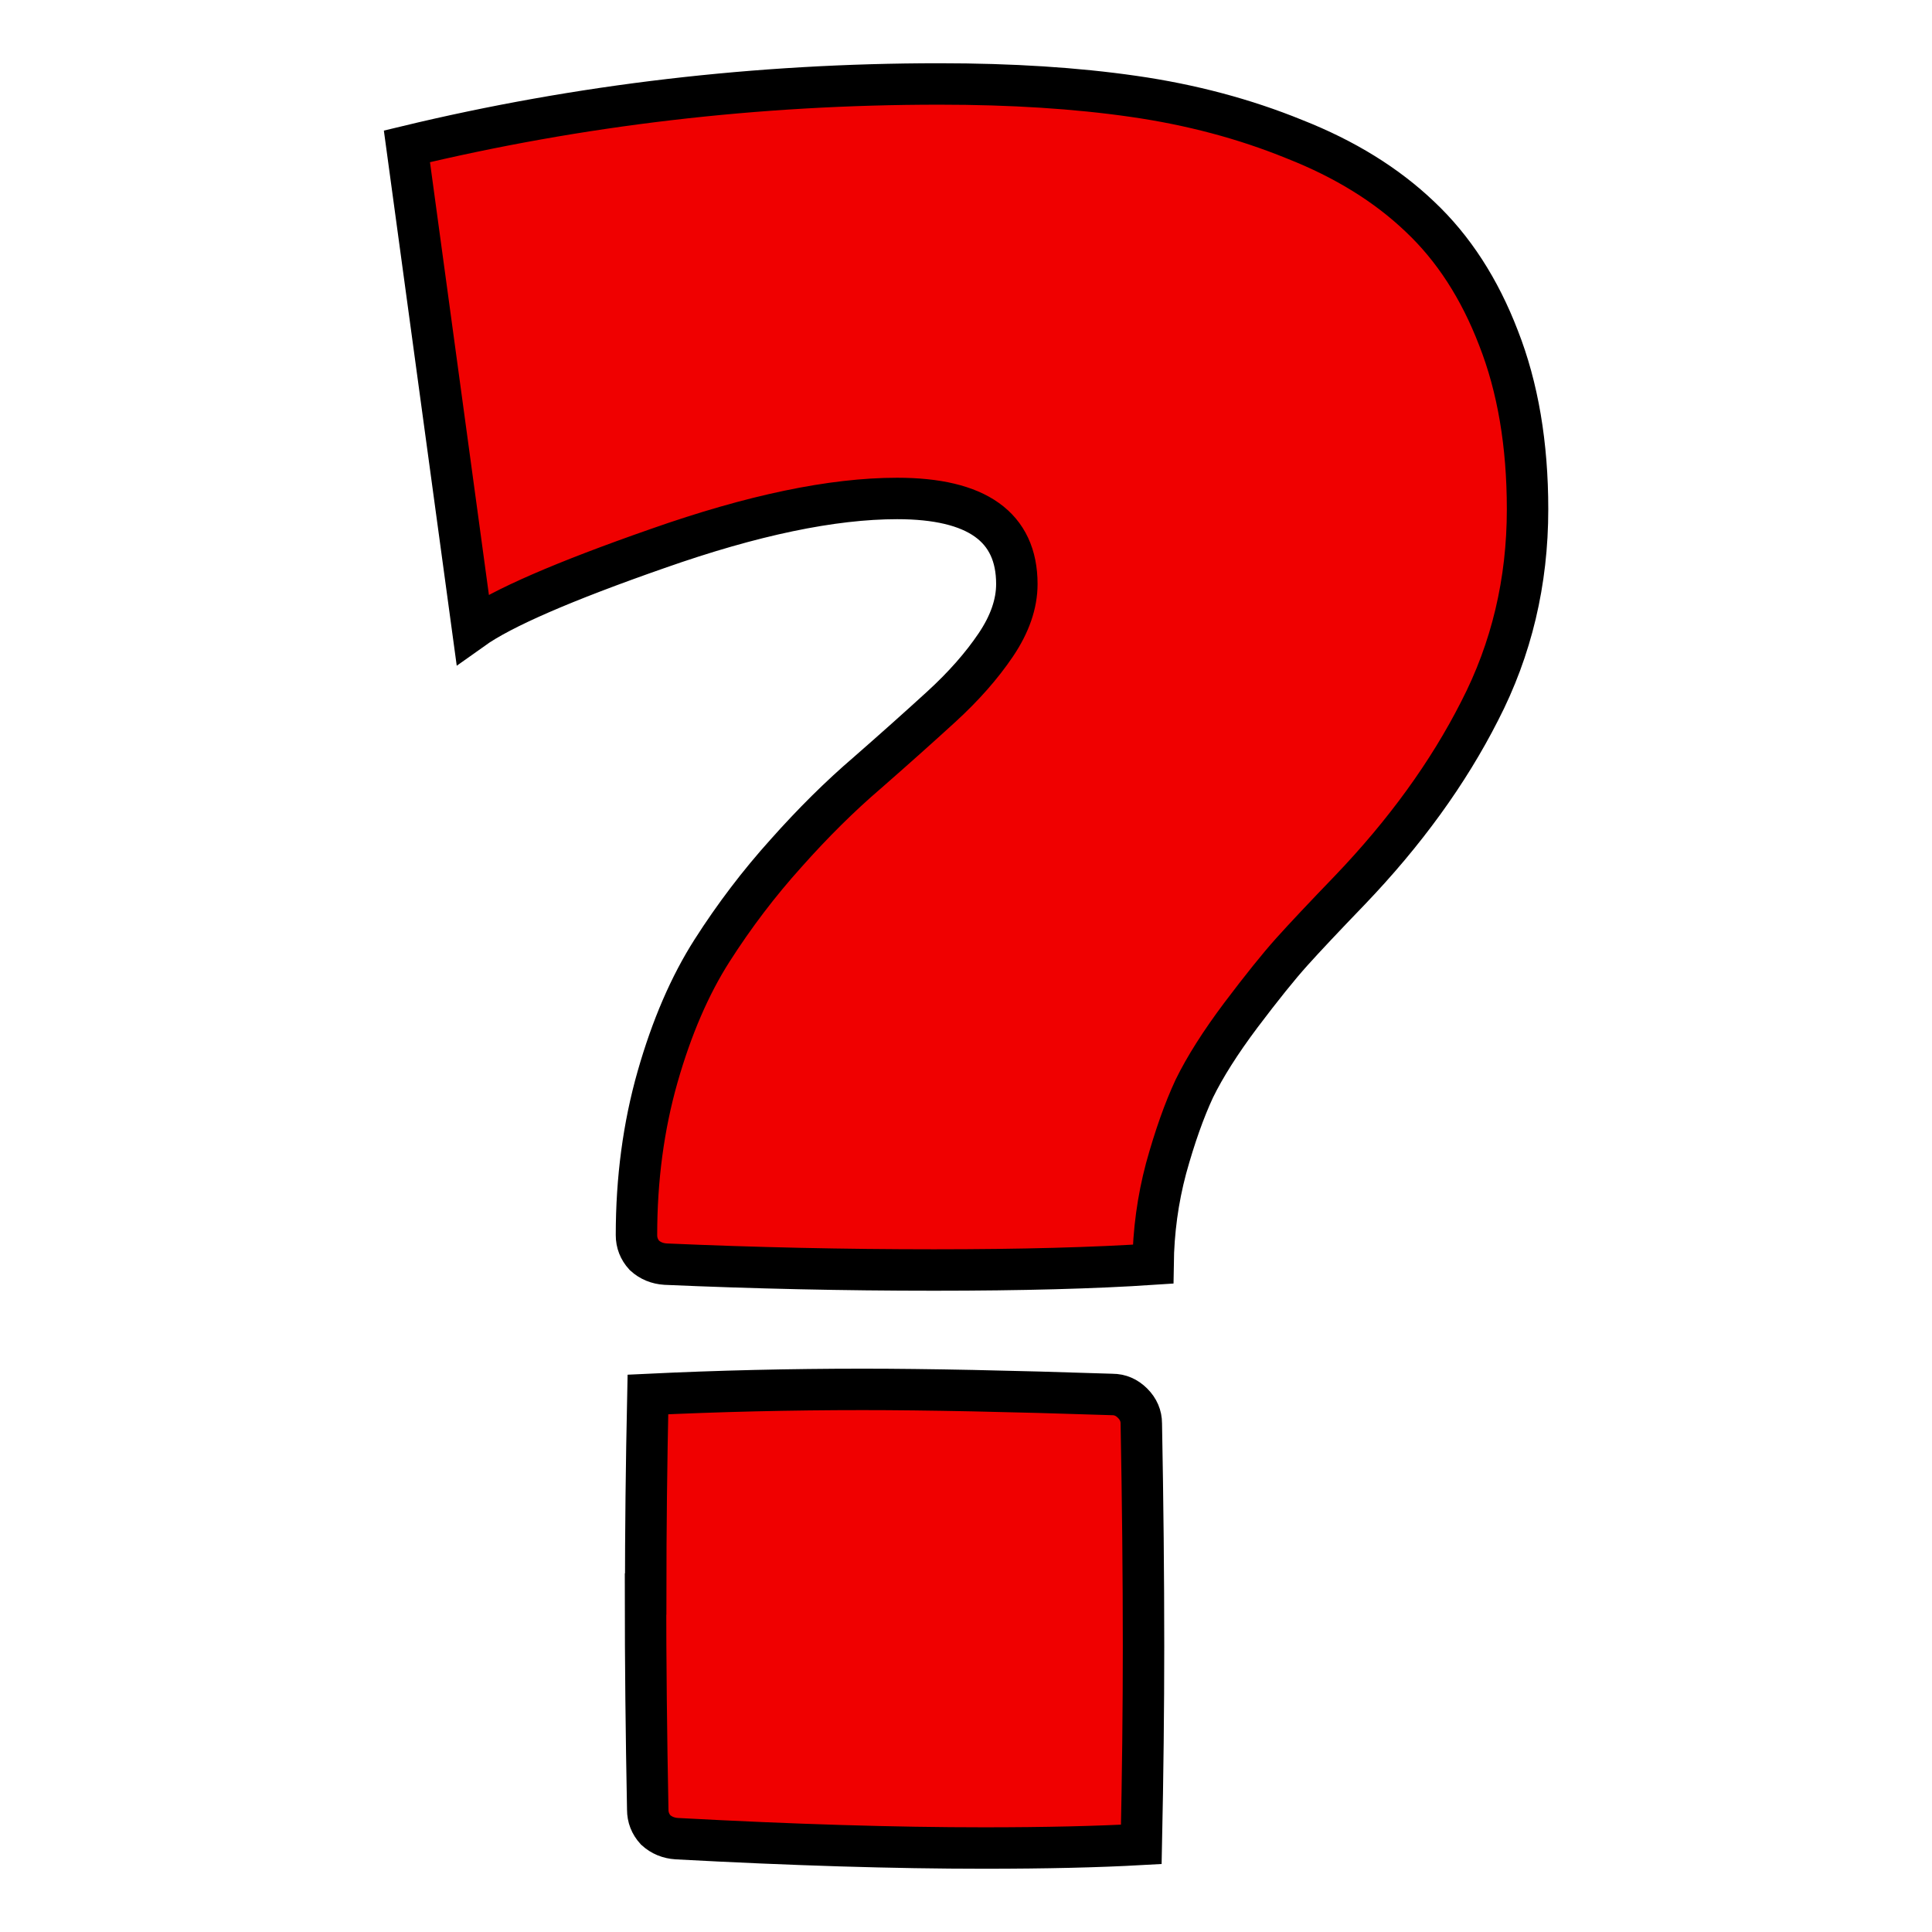
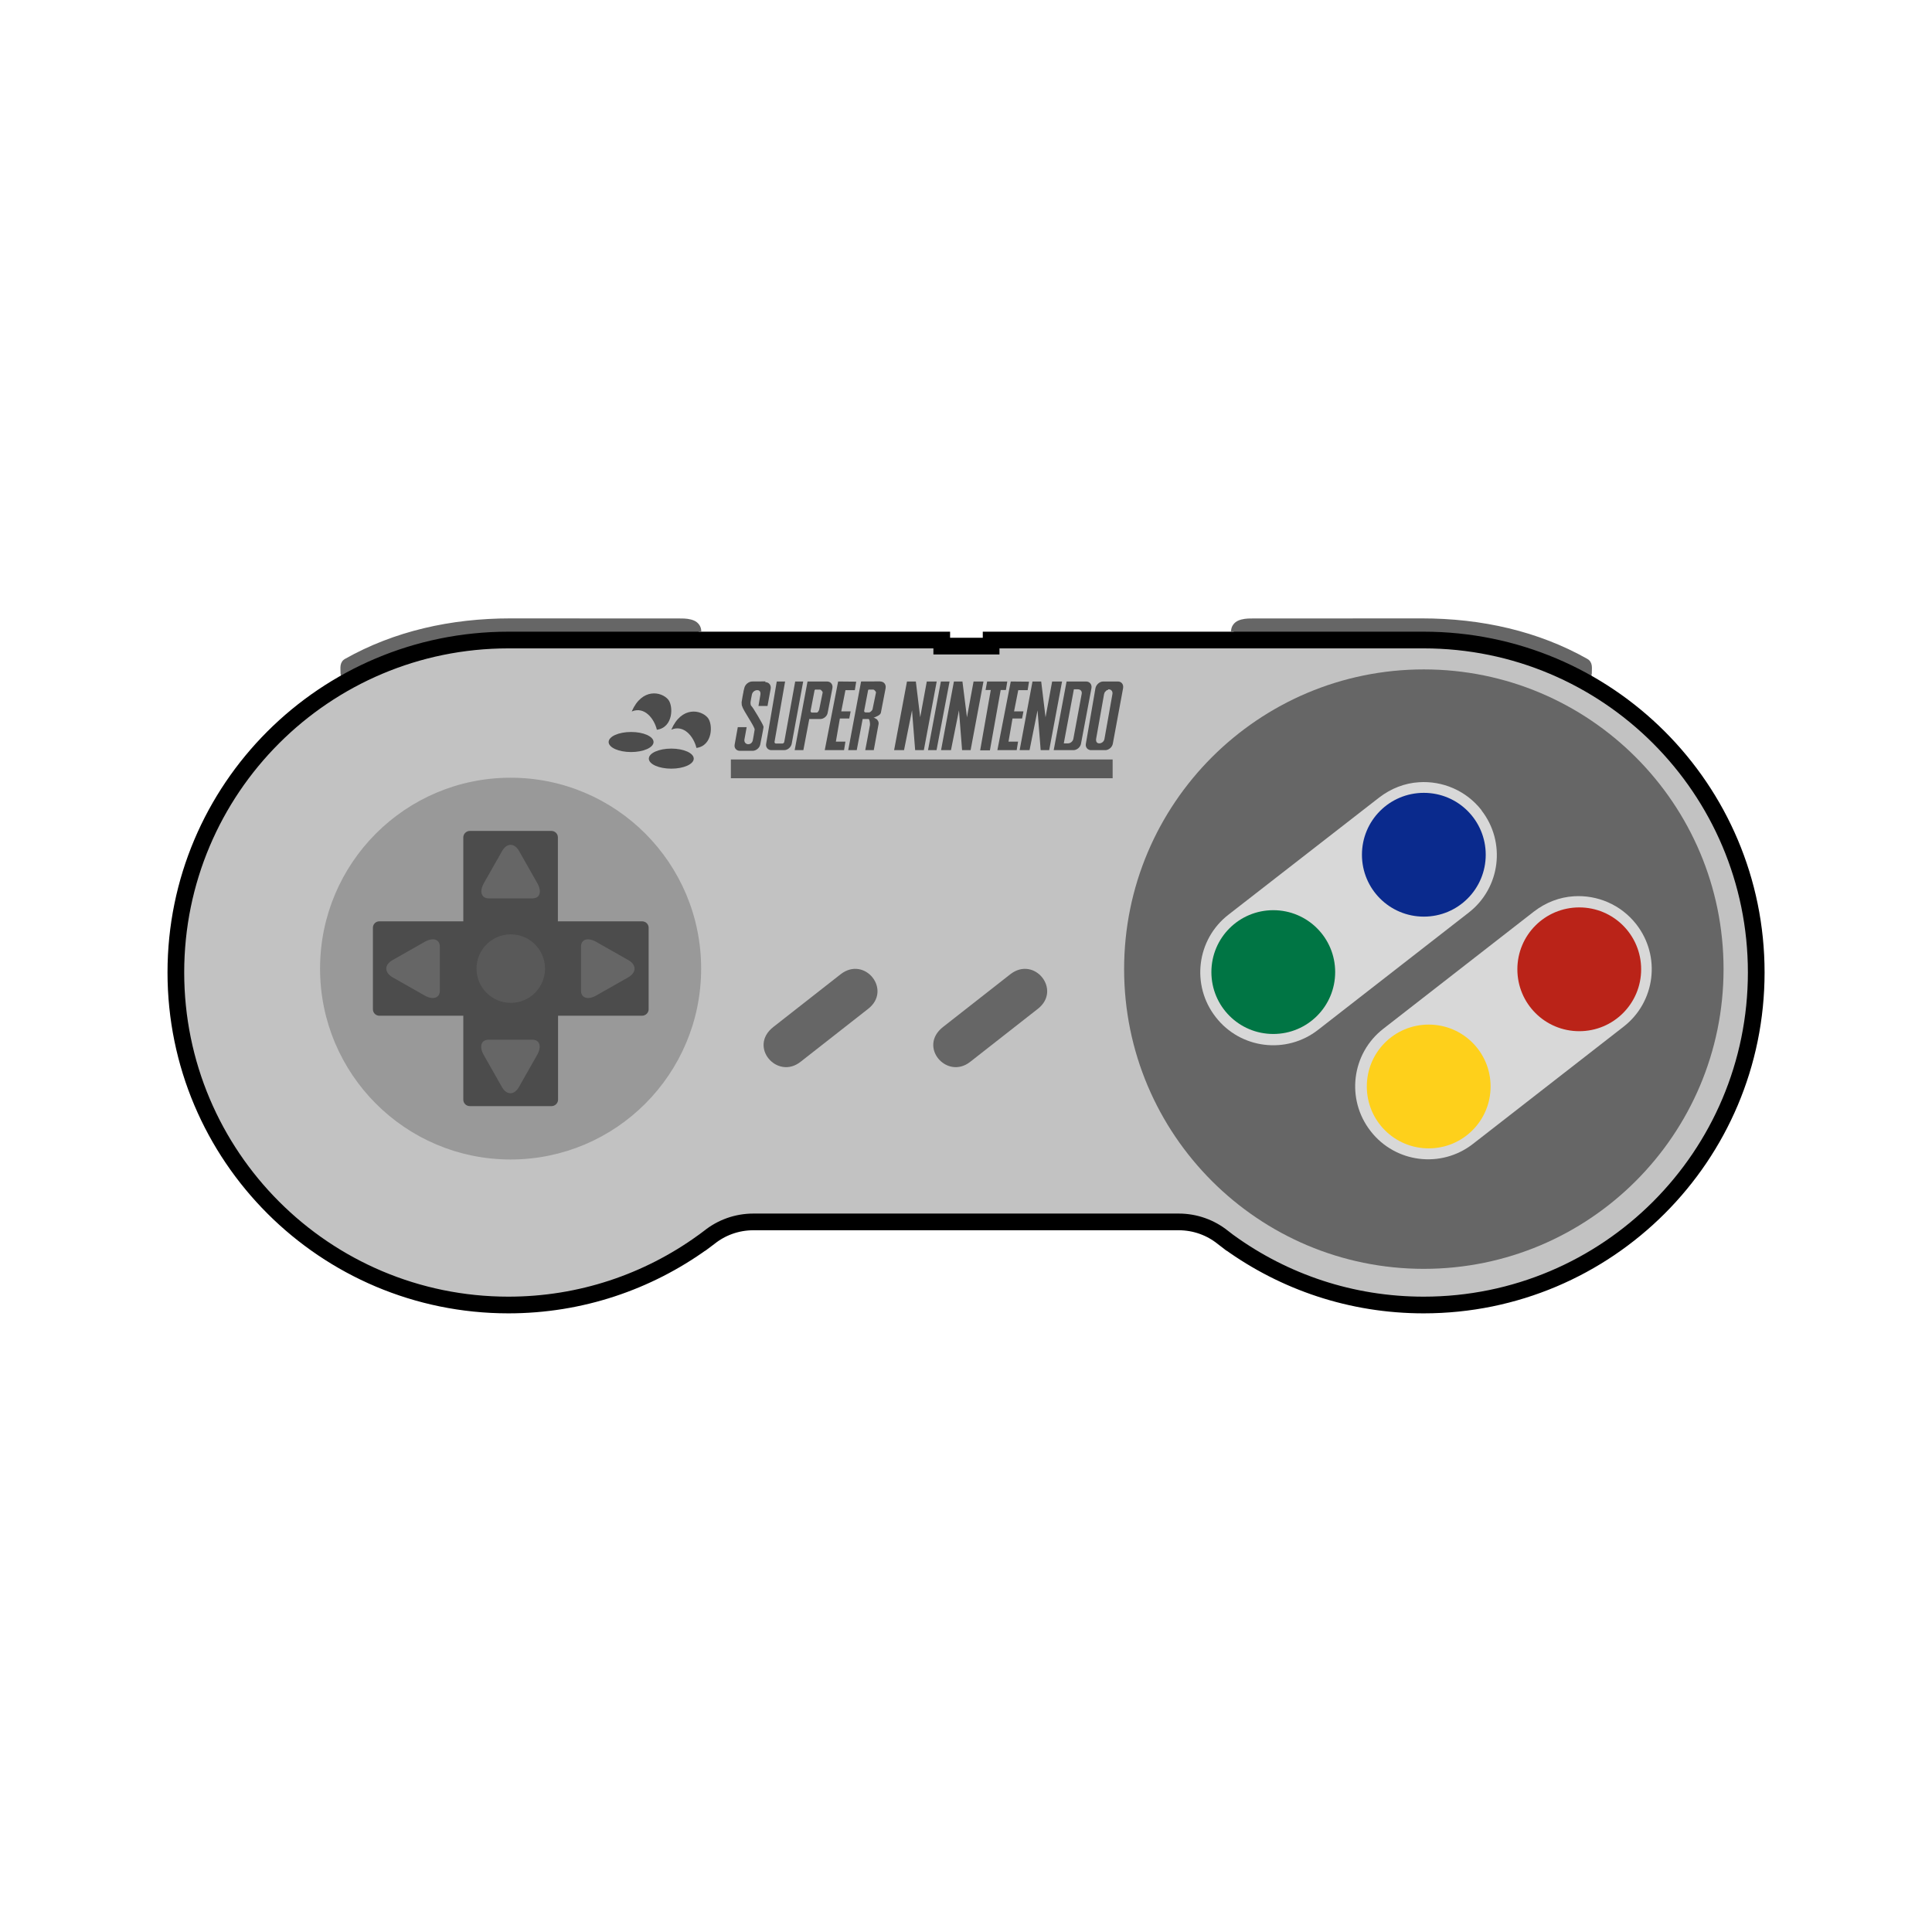
- <svg xmlns="http://www.w3.org/2000/svg" width="42" height="42" viewBox="0 0 11.113 11.113" version="1.1" id="svg4925">
+ <svg xmlns="http://www.w3.org/2000/svg" xmlns:ns1="https://www.boxy-svg.com/bx" width="42" height="42" viewBox="0 0 11.113 11.113" version="1.1" id="svg4925">
  <defs id="defs4919" />
  <g id="layer1" transform="translate(0,-285.8875)">
-     <g aria-label="?" style="font-style:normal;font-variant:normal;font-weight:normal;font-stretch:normal;font-size:18.723px;line-height:1.25;font-family:Digitalt;-inkscape-font-specification:Digitalt;letter-spacing:0px;word-spacing:0px;fill:#f00000;fill-opacity:1;stroke:#000000;stroke-width:0.261;stroke-miterlimit:4;stroke-dasharray:none;stroke-opacity:1" id="text4825" transform="matrix(0.913161,0,0,0.913161,1.938809,25.3087)">
-       <path d="m 1.944,295.4 q 0,-0.599 0.014,-1.257 0.667,-0.032 1.353,-0.032 0.603,0 1.572,0.032 0.073,0 0.128,0.055 0.055,0.055 0.055,0.128 0.014,0.741 0.014,1.403 0,0.59 -0.014,1.248 -0.411,0.023 -0.992,0.023 -0.841,0 -1.934,-0.059 -0.078,-0.005 -0.133,-0.055 -0.05,-0.055 -0.05,-0.128 -0.014,-0.718 -0.014,-1.358 z m -1.504,-9.119 q 1.632,-0.393 3.355,-0.393 0.681,0 1.221,0.078 0.544,0.078 1.015,0.27 0.475,0.187 0.791,0.489 0.315,0.297 0.494,0.763 0.183,0.466 0.183,1.079 0,0.686 -0.302,1.271 -0.297,0.585 -0.818,1.129 -0.242,0.251 -0.366,0.389 -0.123,0.137 -0.32,0.398 -0.192,0.256 -0.293,0.462 -0.096,0.206 -0.178,0.503 -0.078,0.293 -0.082,0.603 -0.553,0.037 -1.38,0.037 -0.85,0 -1.691,-0.037 -0.078,-0.005 -0.133,-0.055 -0.05,-0.055 -0.05,-0.128 0,-0.53 0.133,-0.997 0.133,-0.466 0.343,-0.795 0.21,-0.329 0.466,-0.613 0.256,-0.288 0.512,-0.507 0.256,-0.224 0.466,-0.416 0.21,-0.192 0.343,-0.389 0.133,-0.197 0.133,-0.384 0,-0.539 -0.754,-0.539 -0.613,0 -1.508,0.315 -0.891,0.311 -1.166,0.507 z" style="fill:#f00000;fill-opacity:1;stroke:#000000;stroke-width:0.261;stroke-miterlimit:4;stroke-dasharray:none;stroke-opacity:1" id="path4827" />
+     <g id="g5490" transform="translate(-1e-7,3.169167e-6)">
+       <path ns1:origin="0 0" style="fill:#666666;fill-opacity:1;stroke-width:0.024" d="m 7.196,289.445 c -0.023,0 -0.05,0.002 -0.073,0.012 -0.023,0.01 -0.042,0.032 -0.042,0.063 h 0.015 c -2.597e-4,0.006 4.958e-4,0.015 0.008,0.015 l 1.05,-0.003 c 0.375,0.011 0.701,0.12 0.987,0.294 0.012,0.006 0.017,-0.007 0.017,-0.011 -8.498e-4,-0.02 -0.002,-0.036 -0.004,-0.049 h 0.002 c 0,-0.02 0.002,-0.035 0,-0.05 -0.002,-0.015 -0.01,-0.03 -0.025,-0.038 -1.416e-4,-9e-5 9.44e-5,-4.5e-4 0,-4.9e-4 -1.416e-4,-5e-5 -3.541e-4,9e-5 -4.721e-4,0 -0.282,-0.159 -0.607,-0.233 -0.952,-0.233 z" id="path7-9" />
+       <path ns1:origin="0 1" style="fill:#666666;fill-opacity:1;stroke-width:0.024" d="m 3.919,289.445 c 0.023,0 0.05,0.002 0.073,0.012 0.023,0.01 0.042,0.032 0.042,0.063 h -0.015 c 2.596e-4,0.006 -4.957e-4,0.015 -0.008,0.015 l -1.05,-0.003 c -0.375,0.011 -0.701,0.12 -0.987,0.294 -0.012,0.006 -0.017,-0.007 -0.017,-0.011 8.5e-4,-0.02 0.002,-0.036 0.004,-0.049 h -0.002 c 0,-0.02 -0.002,-0.035 0,-0.05 0.002,-0.015 0.01,-0.03 0.025,-0.038 1.417e-4,-9e-5 -9.44e-5,-4.5e-4 0,-4.9e-4 1.417e-4,-5e-5 3.542e-4,9e-5 4.722e-4,0 0.282,-0.159 0.607,-0.233 0.952,-0.233 z" id="path-7-2" />
+       <path ns1:origin="0.5 0.5" style="fill:#c2c2c2;fill-opacity:1;stroke:#000000;stroke-width:0.096;stroke-miterlimit:4;stroke-dasharray:none;stroke-opacity:1" d="m 2.925,289.569 h 2.112 0.38 v 0.02 0.015 h 0.015 0.254 0.015 v -0.015 -0.02 h 0.376 2.112 c 1.057,0 1.913,0.856 1.913,1.912 0,1.057 -0.856,1.913 -1.913,1.913 -0.417,0 -0.802,-0.133 -1.117,-0.36 h -4.485e-4 l -0.039,-0.03 c -0.069,-0.055 -0.157,-0.088 -0.253,-0.088 H 6.062 5.051 4.334 c -0.096,0 -0.184,0.033 -0.253,0.088 l -0.04,0.03 h -4.488e-4 c -0.314,0.226 -0.699,0.36 -1.116,0.36 -1.056,0 -1.913,-0.856 -1.913,-1.913 0,-1.056 0.856,-1.912 1.913,-1.912 z" id="path-11-5" />
+       <path clip-path="url(#clipPath16)" ns1:origin="0.5 0.5" d="m 4.021,291.459 c 0,0.6 -0.485,1.086 -1.084,1.086 -0.599,0 -1.084,-0.486 -1.084,-1.086 0,-0.6 0.485,-1.086 1.084,-1.086 0.599,0 1.084,0.486 1.084,1.086" style="fill:#999999;fill-opacity:1;fill-rule:nonzero;stroke:#999999;stroke-width:0.024" id="path42-8" />
+       <path clip-path="url(#clipPath16)" ns1:origin="0.5 0.5" d="m 9.914,291.462 c 0,0.952 -0.772,1.724 -1.724,1.724 -0.952,0 -1.724,-0.772 -1.724,-1.724 0,-0.952 0.772,-1.724 1.724,-1.724 0.952,0 1.724,0.772 1.724,1.724" style="fill:#666666;fill-opacity:1;fill-rule:nonzero;stroke:none;stroke-width:0.024" id="path50-2" />
+       <path clip-path="url(#clipPath16)" ns1:origin="0.5 0.5" d="M 3.692,291.187 H 3.209 v -0.483 c 0,-0.021 -0.017,-0.037 -0.038,-0.037 H 2.703 c -0.021,0 -0.038,0.017 -0.038,0.037 v 0.483 H 2.182 c -0.021,0 -0.037,0.017 -0.037,0.037 v 0.469 c 0,0.021 0.017,0.037 0.037,0.037 h 0.483 v 0.483 c 0,0.021 0.017,0.037 0.038,0.037 h 0.469 c 0.021,0 0.038,-0.017 0.038,-0.037 v -0.483 h 0.483 c 0.021,0 0.038,-0.017 0.038,-0.037 v -0.469 c 0,-0.021 -0.017,-0.037 -0.038,-0.037" style="fill:#4c4c4c;fill-opacity:1;fill-rule:nonzero;stroke:none;stroke-width:0.024" id="path70-8" />
+       <path clip-path="url(#clipPath16)" ns1:origin="0.5 0.5" d="m 2.258,291.41 c -0.048,0.027 -0.048,0.071 0,0.098 l 0.185,0.105 c 0.048,0.027 0.087,0.015 0.087,-0.028 v -0.252 c 0,-0.043 -0.039,-0.055 -0.087,-0.028 l -0.185,0.105 c -0.048,0.027 -0.048,0.071 0,0.099 l 0.185,0.105 c 0.048,0.027 0.087,0.014 0.087,-0.028 v -0.252 c 0,-0.043 -0.039,-0.055 -0.087,-0.028 z" style="fill:#666666;fill-opacity:1;fill-rule:nonzero;stroke:none;stroke-width:0.024" id="path90-9" />
+       <path clip-path="url(#clipPath16)" ns1:origin="0.5 0.5" d="m 3.614,291.41 c 0.048,0.027 0.048,0.071 0,0.098 l -0.185,0.105 c -0.048,0.027 -0.087,0.015 -0.087,-0.028 v -0.252 c 0,-0.043 0.039,-0.055 0.087,-0.028 l 0.185,0.105 c 0.048,0.027 0.048,0.071 0,0.099 l -0.185,0.105 c -0.048,0.027 -0.087,0.014 -0.087,-0.028 v -0.252 c 0,-0.043 0.039,-0.055 0.087,-0.028 z" style="fill:#666666;fill-opacity:1;fill-rule:nonzero;stroke:none;stroke-width:0.024" id="path94-3" />
+       <path clip-path="url(#clipPath16)" ns1:origin="0.5 0.5" d="m 2.986,290.783 c -0.027,-0.048 -0.071,-0.048 -0.098,0 l -0.105,0.185 c -0.027,0.048 -0.014,0.087 0.028,0.087 h 0.252 c 0.043,0 0.055,-0.039 0.028,-0.087 l -0.105,-0.185 c -0.027,-0.048 -0.071,-0.048 -0.098,0 l -0.105,0.185 c -0.027,0.048 -0.014,0.087 0.028,0.087 h 0.252 c 0.043,0 0.055,-0.039 0.028,-0.087 z" style="fill:#666666;fill-opacity:1;fill-rule:nonzero;stroke:none;stroke-width:0.024" id="path98-6" />
+       <path clip-path="url(#clipPath16)" ns1:origin="0.5 0.5" d="m 2.985,292.14 c -0.027,0.048 -0.071,0.048 -0.098,0 l -0.105,-0.185 c -0.027,-0.048 -0.014,-0.087 0.028,-0.087 h 0.252 c 0.043,0 0.055,0.039 0.028,0.087 l -0.105,0.185 c -0.027,0.048 -0.071,0.048 -0.098,0 L 2.782,291.955 c -0.027,-0.048 -0.014,-0.087 0.028,-0.087 h 0.252 c 0.043,0 0.055,0.039 0.028,0.087 z" style="fill:#666666;fill-opacity:1;fill-rule:nonzero;stroke:none;stroke-width:0.024" id="path102-8" />
+       <path clip-path="url(#clipPath16)" ns1:origin="0.5 0.5" d="m 4.993,291.691 -0.388,0.304 c -0.134,0.106 -0.302,-0.086 -0.157,-0.2 l 0.388,-0.304 c 0.139,-0.107 0.297,0.092 0.157,0.2" style="fill:#666666;fill-opacity:1;fill-rule:nonzero;stroke:none;stroke-width:0.024" id="path-4-0" />
+       <path clip-path="url(#clipPath16)" ns1:origin="0.5 0.5" d="m 5.969,291.691 -0.388,0.304 c -0.134,0.106 -0.302,-0.086 -0.157,-0.2 l 0.388,-0.304 c 0.139,-0.107 0.297,0.092 0.157,0.2" style="fill:#666666;fill-opacity:1;fill-rule:nonzero;stroke:none;stroke-width:0.024" id="path-2-2" />
+       <path ns1:origin="0.5 0.5" style="fill:#f4f4f4;stroke-width:0.024" d="m 7.324,291.122 c -0.197,0 -0.356,0.16 -0.356,0.357 0,0.197 0.16,0.357 0.356,0.357 0.197,0 0.357,-0.16 0.357,-0.357 0,-0.197 -0.16,-0.357 -0.357,-0.357 z m 0,0.03 c 0.18,0 0.326,0.146 0.326,0.326 0,0.18 -0.146,0.326 -0.326,0.326 -0.18,0 -0.326,-0.146 -0.326,-0.326 0,-0.18 0.146,-0.326 0.326,-0.326 z" id="circle35-1" />
+       <path ns1:origin="0.5 0.5" style="fill:#f4f4f4;stroke-width:0.024" d="m 8.19,290.448 c -0.197,0 -0.356,0.16 -0.356,0.357 0,0.197 0.159,0.356 0.356,0.356 0.197,0 0.357,-0.16 0.357,-0.356 0,-0.197 -0.16,-0.357 -0.357,-0.357 z m 0,0.03 c 0.18,0 0.326,0.146 0.326,0.326 0,0.18 -0.146,0.326 -0.326,0.326 -0.18,0 -0.326,-0.146 -0.326,-0.326 0,-0.18 0.146,-0.326 0.326,-0.326 z" id="circle37-0" />
+       <path ns1:origin="0.5 0.5" style="fill:#f4f4f4;stroke-width:0.024" d="m 8.218,291.781 c -0.197,0 -0.356,0.16 -0.356,0.357 0,0.197 0.16,0.356 0.356,0.356 0.197,0 0.356,-0.159 0.356,-0.356 0,-0.197 -0.159,-0.357 -0.356,-0.357 z m 0,0.03 c 0.18,0 0.326,0.146 0.326,0.326 0,0.18 -0.145,0.326 -0.326,0.326 -0.18,0 -0.326,-0.145 -0.326,-0.326 0,-0.18 0.146,-0.326 0.326,-0.326 z" id="circle41-8" />
+       <path ns1:origin="0.5 0.5" style="fill:#f4f4f4;stroke-width:0.024" d="m 9.084,291.106 c -0.197,0 -0.357,0.16 -0.357,0.356 0,0.197 0.16,0.356 0.357,0.356 0.197,0 0.357,-0.16 0.357,-0.356 0,-0.197 -0.16,-0.356 -0.357,-0.356 z m 0,0.03 c 0.18,0 0.326,0.146 0.326,0.326 0,0.18 -0.146,0.326 -0.326,0.326 -0.18,0 -0.326,-0.146 -0.326,-0.326 0,-0.18 0.146,-0.326 0.326,-0.326 z" id="circle43-5" />
+       <path id="path57-0" ns1:origin="0 0" style="fill:#d8d8d8;stroke-width:0.024" d="m 9.412,291.204 c 0.143,0.183 0.11,0.447 -0.073,0.589 l -0.866,0.674 c -0.183,0.143 -0.447,0.11 -0.589,-0.073 -0.143,-0.183 -0.11,-0.447 0.073,-0.589 l 0.866,-0.674 c 0.069,-0.053 0.148,-0.083 0.229,-0.088 0.134,-0.009 0.271,0.047 0.36,0.161 z" />
+       <path ns1:origin="0.5 0.5" style="fill:#ba2318;fill-opacity:1;stroke-width:0.024" d="m 9.084,291.107 c 0.197,0 0.356,0.159 0.356,0.356 0,0.197 -0.159,0.356 -0.356,0.356 -0.197,0 -0.356,-0.159 -0.356,-0.356 0,-0.197 0.159,-0.356 0.356,-0.356 z" id="path-5-6" />
+       <path id="path60-4" ns1:origin="0 0" style="fill:#d8d8d8;stroke-width:0.024" d="m 8.521,290.548 c 0.143,0.183 0.11,0.447 -0.073,0.589 l -0.866,0.674 c -0.183,0.143 -0.447,0.11 -0.589,-0.073 -0.143,-0.183 -0.11,-0.447 0.073,-0.589 L 7.933,290.475 c 0.069,-0.053 0.148,-0.083 0.229,-0.088 0.134,-0.009 0.271,0.047 0.36,0.161 z" />
+       <path ns1:origin="0.5 0.5" style="fill:#0a2a8d;fill-opacity:1;stroke-width:0.024" d="m 8.19,290.448 c 0.197,0 0.356,0.159 0.356,0.356 0,0.197 -0.159,0.356 -0.356,0.356 -0.197,0 -0.356,-0.159 -0.356,-0.356 0,-0.197 0.159,-0.356 0.356,-0.356 z" id="path-6-6" />
+       <path ns1:origin="0.5 0.5" style="fill:#fed01b;fill-opacity:1;stroke-width:0.024" d="m 8.218,291.781 c 0.197,0 0.356,0.159 0.356,0.356 0,0.197 -0.159,0.356 -0.356,0.356 -0.197,0 -0.356,-0.159 -0.356,-0.356 0,-0.197 0.159,-0.356 0.356,-0.356 z" id="path-1-2" />
+       <path ns1:origin="0.5 0.5" style="fill:#007544;fill-opacity:1;stroke-width:0.024" d="m 7.324,291.123 c 0.197,0 0.356,0.159 0.356,0.356 0,0.197 -0.159,0.356 -0.356,0.356 -0.197,0 -0.356,-0.159 -0.356,-0.356 0,-0.197 0.159,-0.356 0.356,-0.356 z" id="path-10-5" />
+       <path clip-path="url(#clipPath16)" ns1:origin="0.5 0.5" d="m 3.135,291.459 c 0,0.109 -0.088,0.197 -0.197,0.197 -0.109,0 -0.197,-0.088 -0.197,-0.197 0,-0.109 0.088,-0.197 0.197,-0.197 0.109,0 0.197,0.088 0.197,0.197" style="fill:#666666;fill-opacity:0.5;fill-rule:nonzero;stroke:none;stroke-width:0.024" id="path-18-8" />
+       <path id="path-3-2" d="m 4.403,289.807 -0.076,4.4e-4 c -0.021,0 -0.042,0.018 -0.046,0.039 v 4.5e-4 4.6e-4 l -4.527e-4,4.5e-4 v 8.8e-4 4.6e-4 l -4.527e-4,8.8e-4 v 4.5e-4 l -4.526e-4,8.8e-4 v 8.9e-4 l -4.527e-4,8.8e-4 v 8.8e-4 8.8e-4 l -4.526e-4,8.8e-4 -4.526e-4,0.002 -8.827e-4,0.003 -4.526e-4,0.003 -8.827e-4,0.003 v 0.004 l -8.826e-4,0.003 -8.827e-4,0.004 -8.826e-4,0.004 -8.827e-4,0.006 -8.827e-4,0.004 -8.827e-4,0.004 -4.526e-4,0.003 -4.526e-4,0.004 -8.827e-4,0.004 -4.526e-4,0.004 -4.527e-4,0.002 -4.526e-4,0.003 -4.527e-4,0.003 v 8.8e-4 l -4.526e-4,8.8e-4 v 8.8e-4 8.8e-4 l -4.526e-4,9e-4 v 4.4e-4 8.8e-4 l -4.527e-4,8.9e-4 v 4.5e-4 4.5e-4 c -3.847e-4,0.009 9.997e-4,0.022 0.004,0.025 0.004,0.021 0.073,0.118 0.071,0.133 -0.002,0.015 -0.01,0.058 -0.01,0.058 -0.002,0.015 -0.012,0.026 -0.027,0.026 -0.014,0 -0.024,-0.012 -0.022,-0.026 l 0.013,-0.072 h -0.051 l -0.018,0.1 c -0.004,0.02 0.01,0.036 0.03,0.036 h 0.073 c 0.02,0 0.04,-0.016 0.044,-0.036 0,0 0.019,-0.094 0.019,-0.1 -7.06e-5,-0.007 -0.002,-0.008 -0.002,-0.008 0,-0.007 -0.061,-0.11 -0.068,-0.114 -0.003,-0.002 -0.005,-0.011 -0.005,-0.018 -9.46e-5,-0.006 0.008,-0.047 0.008,-0.047 0.003,-0.015 0.016,-0.026 0.031,-0.026 0.015,0 0.02,0.011 0.018,0.026 l -0.011,0.065 h 0.052 l 0.018,-0.098 c 0.004,-0.022 -0.01,-0.039 -0.031,-0.039 z m 0.661,0 -0.111,4.5e-4 -0.074,0.395 h 0.049 l 0.034,-0.179 h 0.035 c 0.005,0.005 0.005,0.012 0.006,0.016 8.826e-4,0.006 0.002,0.013 0.001,0.019 -6.338e-4,0.006 -0.027,0.144 -0.027,0.144 h 0.049 c 0,0 0.028,-0.15 0.028,-0.152 7.08e-5,-0.003 5.93e-5,-0.01 -0.003,-0.015 -0.002,-0.003 -0.005,-0.009 -0.008,-0.011 -0.007,-0.005 -0.015,-0.008 -0.015,-0.008 h -0.004 c 0.014,-0.006 0.041,-0.015 0.043,-0.03 l 0.027,-0.14 c 0.004,-0.022 -0.01,-0.039 -0.031,-0.039 z m -0.596,4.5e-4 -0.061,0.358 c -0.004,0.02 0.01,0.037 0.03,0.037 h 0.073 c 0.02,0 0.04,-0.016 0.044,-0.037 l 0.066,-0.358 h -0.046 l -0.063,0.348 c -8.601e-4,0.005 -0.006,0.009 -0.011,0.009 h -0.037 c -0.005,0 -0.008,-0.005 -0.008,-0.009 l 0.061,-0.348 z m 0.177,0 -0.074,0.395 h 0.05 l 0.034,-0.179 h 0.063 c 0.02,0 0.04,-0.016 0.043,-0.037 l 0.027,-0.14 c 0.004,-0.022 -0.01,-0.039 -0.031,-0.039 h -0.062 z m 0.176,0 -0.077,0.395 h 0.111 l 0.008,-0.049 h -0.055 l 0.023,-0.133 h 0.054 l 0.008,-0.041 h -0.054 l 0.024,-0.122 h 0.054 l 0.008,-0.049 z m 0.396,0 -0.074,0.395 h 0.057 l 0.046,-0.229 0.018,0.229 h 0.05 l 0.074,-0.395 h -0.057 l -0.038,0.206 -0.025,-0.206 z m 0.195,0 -0.074,0.395 h 0.049 l 0.075,-0.395 z m 0.075,0 -0.074,0.395 h 0.057 l 0.046,-0.229 0.018,0.229 h 0.049 l 0.074,-0.395 h -0.057 l -0.038,0.206 -0.026,-0.206 z m 0.191,0 -0.009,0.049 h 0.03 l -0.061,0.347 h 0.056 l 0.062,-0.347 h 0.03 l 0.008,-0.049 z m 0.136,0 -0.077,0.395 h 0.111 l 0.008,-0.049 h -0.055 l 0.023,-0.133 h 0.055 l 0.008,-0.041 h -0.054 l 0.024,-0.122 h 0.054 l 0.008,-0.049 z m 0.125,0 -0.074,0.395 h 0.057 l 0.046,-0.229 0.018,0.229 h 0.049 l 0.074,-0.395 H 6.052 l -0.038,0.206 -0.025,-0.206 z m 0.196,0 -0.074,0.395 h 0.113 c 0.02,0 0.04,-0.016 0.044,-0.037 l 0.06,-0.319 c 0.004,-0.022 -0.01,-0.039 -0.031,-0.039 z m 0.211,0 c -0.021,0 -0.041,0.018 -0.045,0.039 l -0.055,0.319 c -0.004,0.02 0.01,0.037 0.03,0.037 h 0.081 c 0.02,0 0.04,-0.016 0.044,-0.037 l 0.059,-0.319 c 0.004,-0.022 -0.009,-0.039 -0.03,-0.039 z m -0.169,0.045 h 0.023 c 0.015,0 0.025,0.011 0.022,0.026 l -0.048,0.259 c -0.003,0.015 -0.017,0.026 -0.031,0.026 H 6.119 Z m 0.198,0 h 0.002 c 0.014,0 0.024,0.011 0.022,0.026 l -0.046,0.259 c -0.002,0.015 -0.016,0.026 -0.03,0.026 -0.015,0 -0.02,-0.012 -0.018,-0.026 l 0.046,-0.259 4.527e-4,-8.8e-4 4.527e-4,-8.8e-4 4.527e-4,-9.1e-4 4.526e-4,-8.8e-4 v -0.002 l 4.526e-4,-8.9e-4 4.527e-4,-8.8e-4 8.826e-4,-8.9e-4 4.527e-4,-8.8e-4 4.526e-4,-8.8e-4 4.527e-4,-8.8e-4 8.826e-4,-8.8e-4 8.827e-4,-8.8e-4 8.826e-4,-4.6e-4 4.527e-4,-8.8e-4 0.001,-8.8e-4 8.827e-4,-8.9e-4 4.526e-4,-8.8e-4 0.001,-4.5e-4 0.001,-8.9e-4 4.526e-4,-8.8e-4 0.001,-8.8e-4 0.001,-4.6e-4 8.827e-4,-4.4e-4 8.827e-4,-4.6e-4 0.001,-4.5e-4 0.001,-4.6e-4 h 0.001 l 8.827e-4,-4.5e-4 h 0.002 z m -1.682,9e-4 v 9e-4 h 0.024 c 0.005,0 0.016,0.012 0.015,0.017 l -0.02,0.098 c -9.998e-4,0.005 -0.008,0.017 -0.013,0.017 H 4.67 4.67 4.669 l -4.526e-4,-4.5e-4 H 4.669 4.668 4.668 v -4.5e-4 h -4.527e-4 -3.689e-4 l -4.526e-4,-4.5e-4 h -4.526e-4 -4.527e-4 l -4.526e-4,-4.6e-4 h -4.527e-4 v -4.5e-4 -4.6e-4 l -4.526e-4,-4.4e-4 v -4.6e-4 l -4.526e-4,-4.5e-4 -4.527e-4,-4.6e-4 v -4.5e-4 l -4.526e-4,-4.5e-4 v -4.5e-4 -4.5e-4 l -4.527e-4,-4.6e-4 v -4.5e-4 c 0,-6.6e-4 -9.46e-5,-0.002 0,-0.003 l 0.023,-0.119 c 0.002,-0.002 0.005,-0.004 0.008,-0.004 z m 0.305,9e-4 h 4.527e-4 4.526e-4 4.526e-4 4.527e-4 4.526e-4 4.527e-4 0.023 c 0.005,0 0.016,0.012 0.015,0.017 l -0.02,0.097 c -9.27e-4,0.005 -0.013,0.017 -0.019,0.017 h -0.021 c -0.004,0 -0.008,-0.003 -0.008,-0.007 0,-6.6e-4 -7.09e-5,-9.1e-4 0,-0.002 l 0.023,-0.12 v -4.4e-4 h 4.527e-4 l 8.826e-4,-4.6e-4 h 4.527e-4 l 4.526e-4,-4.5e-4 4.526e-4,-4.5e-4 4.527e-4,-4.6e-4 h 4.526e-4 z" clip-path="url(#clipPath16)" style="fill:#4c4c4c;fill-opacity:1;fill-rule:nonzero;stroke:none;stroke-width:0.024" />
+       <g transform="matrix(0.03790672,0,0,-0.03790672,3.75926,290.1556)" id="g104-8">
+         <path id="path106-4" style="fill:#4c4c4c;fill-opacity:1;fill-rule:nonzero;stroke:none" d="m 0,0 c 0,-0.841 -1.525,-1.523 -3.407,-1.523 -1.882,0 -3.408,0.682 -3.408,1.523 0,0.841 1.526,1.523 3.408,1.523 C -1.525,1.523 0,0.841 0,0" />
+       </g>
+       <g transform="matrix(0.03790672,0,0,-0.03790672,3.990475,290.2512)" id="g108-7">
+         <path id="path110-2" style="fill:#4c4c4c;fill-opacity:1;fill-rule:nonzero;stroke:none" d="m 0,0 c 0,-0.841 -1.525,-1.523 -3.407,-1.523 -1.882,0 -3.408,0.682 -3.408,1.523 0,0.841 1.526,1.523 3.408,1.523 C -1.525,1.523 0,0.841 0,0" />
+       </g>
+       <g transform="matrix(0.03790672,0,0,-0.03790672,4.006021,290.1897)" id="g112-4">
+         <path id="path114-0" style="fill:#4c4c4c;fill-opacity:1;fill-rule:nonzero;stroke:none" d="M 0,0 C -0.41,1.706 -1.897,3.592 -3.817,2.772 -2.254,6.378 0.697,5.805 1.721,4.575 2.519,3.618 2.5,0.343 0,0" />
+       </g>
+       <g transform="matrix(0.03790672,0,0,-0.03790672,3.778387,290.0851)" id="g116-6">
+         <path id="path118-2" style="fill:#4c4c4c;fill-opacity:1;fill-rule:nonzero;stroke:none" d="M 0,0 C -0.41,1.706 -1.897,3.591 -3.817,2.772 -2.254,6.378 0.697,5.805 1.721,4.575 2.519,3.618 2.5,0.343 0,0" />
+       </g>
+       <rect y="290.256" x="4.204" height="0.108" width="2.196" id="rect5303" style="opacity:1;vector-effect:none;fill:#5a5a5a;fill-opacity:1;stroke:none;stroke-width:0.09;stroke-linecap:round;stroke-linejoin:round;stroke-miterlimit:4;stroke-dasharray:none;stroke-dashoffset:0;stroke-opacity:1;paint-order:normal" />
    </g>
  </g>
</svg>
